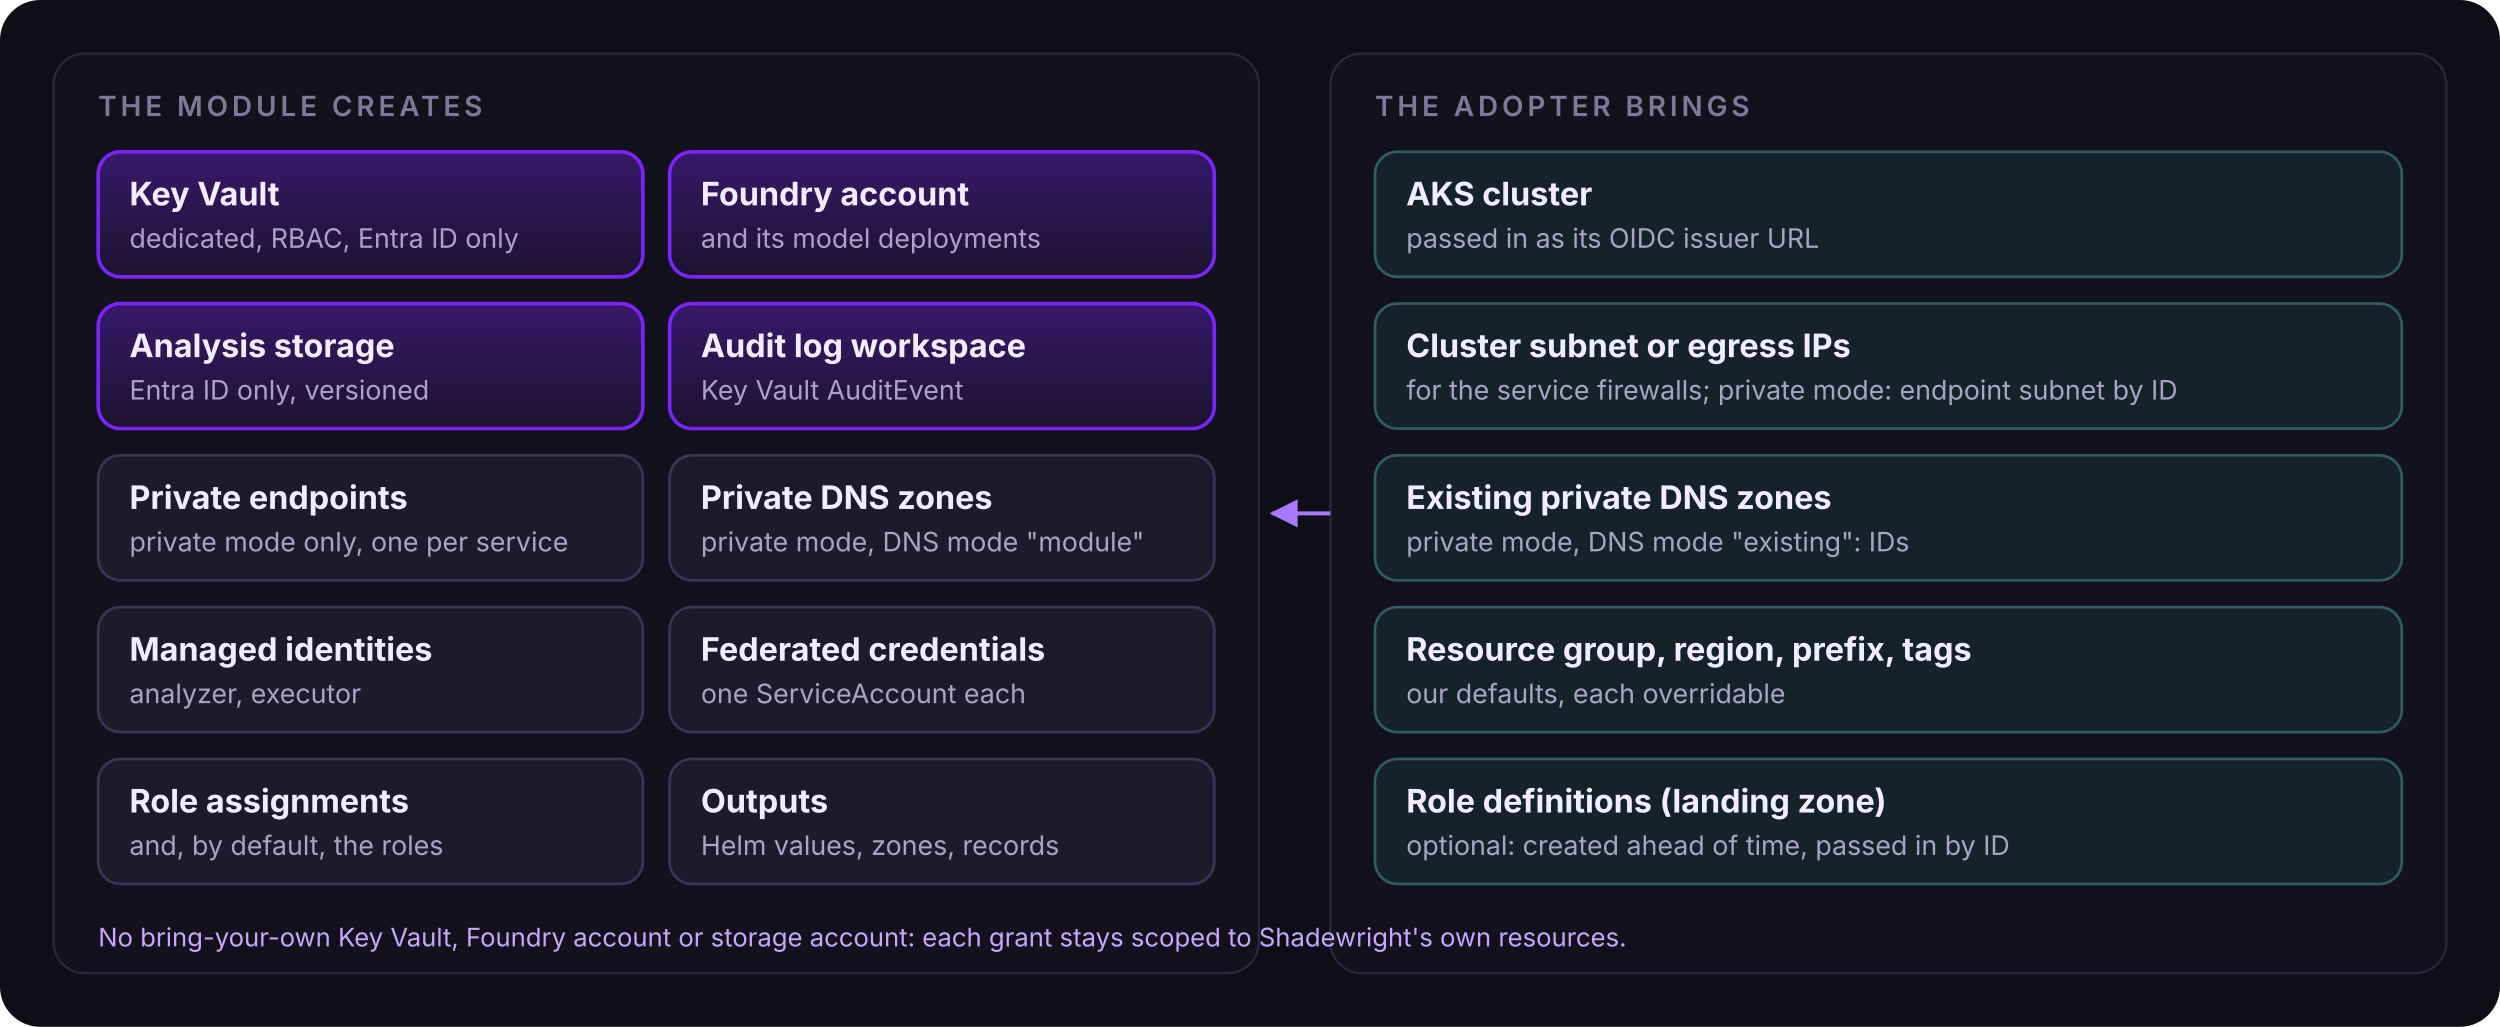
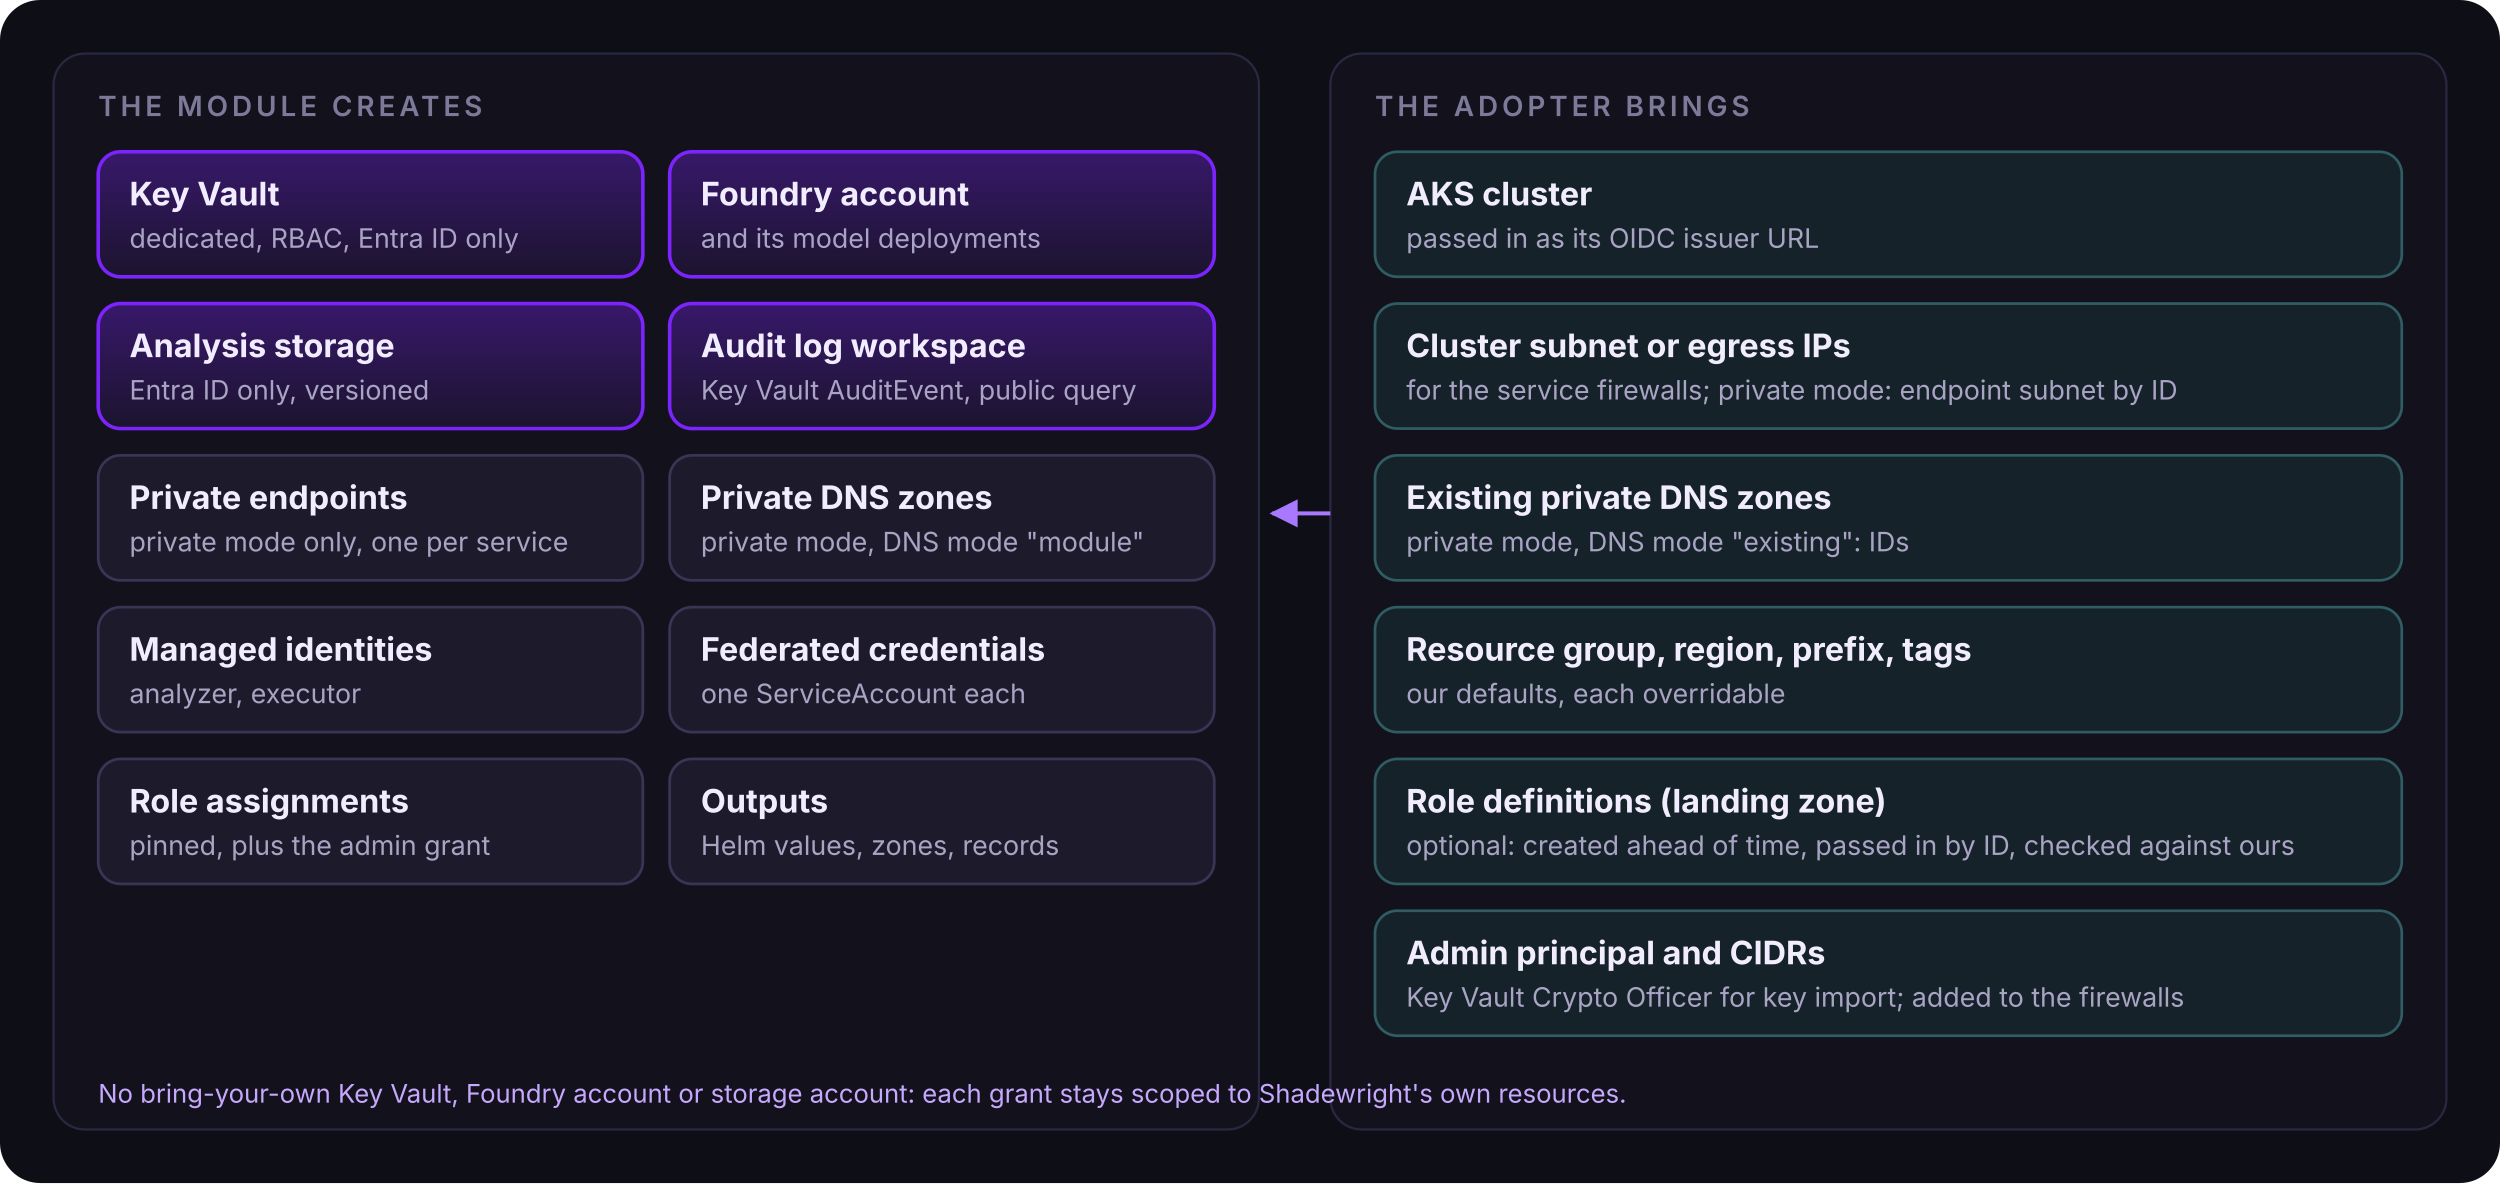
- <svg xmlns="http://www.w3.org/2000/svg" viewBox="0 0 1120 460" role="img" aria-labelledby="t d" font-family="Inter, 'Segoe UI', system-ui, -apple-system, sans-serif">
+ <svg xmlns="http://www.w3.org/2000/svg" viewBox="0 0 1120 530" role="img" aria-labelledby="t d" font-family="Inter, 'Segoe UI', system-ui, -apple-system, sans-serif">
  <defs>
    <marker id="a" viewBox="0 0 10 10" refX="9" refY="5" markerWidth="7" markerHeight="7" orient="auto-start-reverse">
      <path d="M0 0 10 5 0 10z" fill="#a879ff" />
    </marker>
    <linearGradient id="glow" x1="0" y1="0" x2="0" y2="1">
      <stop offset="0" stop-color="#7c24fc" stop-opacity=".35" />
      <stop offset="1" stop-color="#7c24fc" stop-opacity=".08" />
    </linearGradient>
    <style>
      .lane{fill:#13121c;stroke:#2a2740}
      .box{fill:#1d1b2b;stroke:#3a3556;stroke-width:1.2}
      .key{fill:url(#glow);stroke:#7c24fc;stroke-width:1.6}
      .ext{fill:#16222a;stroke:#2f5d63;stroke-width:1.2}
      .h{fill:#f1edff;font-size:14.5px;font-weight:650}
      .s{fill:#a9a4c4;font-size:12px}
      .f{stroke:#a879ff;stroke-width:1.8;fill:none}
      .lbl{fill:#c6a8ff;font-size:11.5px}
      .lanet{fill:#7d7999;font-size:12.5px;font-weight:600;letter-spacing:.14em}
    </style>
  </defs>
-   <rect width="1120" height="460" rx="18" fill="#0e0e16" />
-   <rect class="lane" x="24" y="24" width="540" height="412" rx="14" />
+   <rect width="1120" height="530" rx="18" fill="#0e0e16" />
+   <rect class="lane" x="24" y="24" width="540" height="482" rx="14" />
  <text class="lanet" x="44" y="52">THE MODULE CREATES</text>
  <rect class="key" x="44" y="68" width="244" height="56" rx="10" />
  <text class="h" x="58" y="92">Key Vault</text>
  <text class="s" x="58" y="111">dedicated, RBAC, Entra ID only</text>
  <rect class="key" x="300" y="68" width="244" height="56" rx="10" />
  <text class="h" x="314" y="92">Foundry account</text>
  <text class="s" x="314" y="111">and its model deployments</text>
  <rect class="key" x="44" y="136" width="244" height="56" rx="10" />
  <text class="h" x="58" y="160">Analysis storage</text>
  <text class="s" x="58" y="179">Entra ID only, versioned</text>
  <rect class="key" x="300" y="136" width="244" height="56" rx="10" />
  <text class="h" x="314" y="160">Audit log workspace</text>
-   <text class="s" x="314" y="179">Key Vault AuditEvent</text>
+   <text class="s" x="314" y="179">Key Vault AuditEvent, public query</text>
  <rect class="box" x="44" y="204" width="244" height="56" rx="10" />
  <text class="h" x="58" y="228">Private endpoints</text>
  <text class="s" x="58" y="247">private mode only, one per service</text>
  <rect class="box" x="300" y="204" width="244" height="56" rx="10" />
  <text class="h" x="314" y="228">Private DNS zones</text>
  <text class="s" x="314" y="247">private mode, DNS mode "module"</text>
  <rect class="box" x="44" y="272" width="244" height="56" rx="10" />
  <text class="h" x="58" y="296">Managed identities</text>
  <text class="s" x="58" y="315">analyzer, executor</text>
  <rect class="box" x="300" y="272" width="244" height="56" rx="10" />
  <text class="h" x="314" y="296">Federated credentials</text>
  <text class="s" x="314" y="315">one ServiceAccount each</text>
  <rect class="box" x="44" y="340" width="244" height="56" rx="10" />
  <text class="h" x="58" y="364">Role assignments</text>
-   <text class="s" x="58" y="383">and, by default, the roles</text>
+   <text class="s" x="58" y="383">pinned, plus the admin grant</text>
  <rect class="box" x="300" y="340" width="244" height="56" rx="10" />
  <text class="h" x="314" y="364">Outputs</text>
  <text class="s" x="314" y="383">Helm values, zones, records</text>
-   <rect class="lane" x="596" y="24" width="500" height="412" rx="14" />
+   <rect class="lane" x="596" y="24" width="500" height="482" rx="14" />
  <text class="lanet" x="616" y="52">THE ADOPTER BRINGS</text>
  <rect class="ext" x="616" y="68" width="460" height="56" rx="10" />
  <text class="h" x="630" y="92">AKS cluster</text>
  <text class="s" x="630" y="111">passed in as its OIDC issuer URL</text>
  <rect class="ext" x="616" y="136" width="460" height="56" rx="10" />
  <text class="h" x="630" y="160">Cluster subnet or egress IPs</text>
  <text class="s" x="630" y="179">for the service firewalls; private mode: endpoint subnet by ID</text>
  <rect class="ext" x="616" y="204" width="460" height="56" rx="10" />
  <text class="h" x="630" y="228">Existing private DNS zones</text>
  <text class="s" x="630" y="247">private mode, DNS mode "existing": IDs</text>
  <rect class="ext" x="616" y="272" width="460" height="56" rx="10" />
  <text class="h" x="630" y="296">Resource group, region, prefix, tags</text>
  <text class="s" x="630" y="315">our defaults, each overridable</text>
  <rect class="ext" x="616" y="340" width="460" height="56" rx="10" />
  <text class="h" x="630" y="364">Role definitions (landing zone)</text>
-   <text class="s" x="630" y="383">optional: created ahead of time, passed in by ID</text>
+   <text class="s" x="630" y="383">optional: created ahead of time, passed in by ID, checked against ours</text>
+   <rect class="ext" x="616" y="408" width="460" height="56" rx="10" />
+   <text class="h" x="630" y="432">Admin principal and CIDRs</text>
+   <text class="s" x="630" y="451">Key Vault Crypto Officer for key import; added to the firewalls</text>
  <path class="f" d="M596 230H570" marker-end="url(#a)" />
-   <text class="lbl" x="44" y="424">No bring-your-own Key Vault, Foundry account or storage account: each grant stays scoped to Shadewright's own resources.</text>
+   <text class="lbl" x="44" y="494">No bring-your-own Key Vault, Foundry account or storage account: each grant stays scoped to Shadewright's own resources.</text>
</svg>
